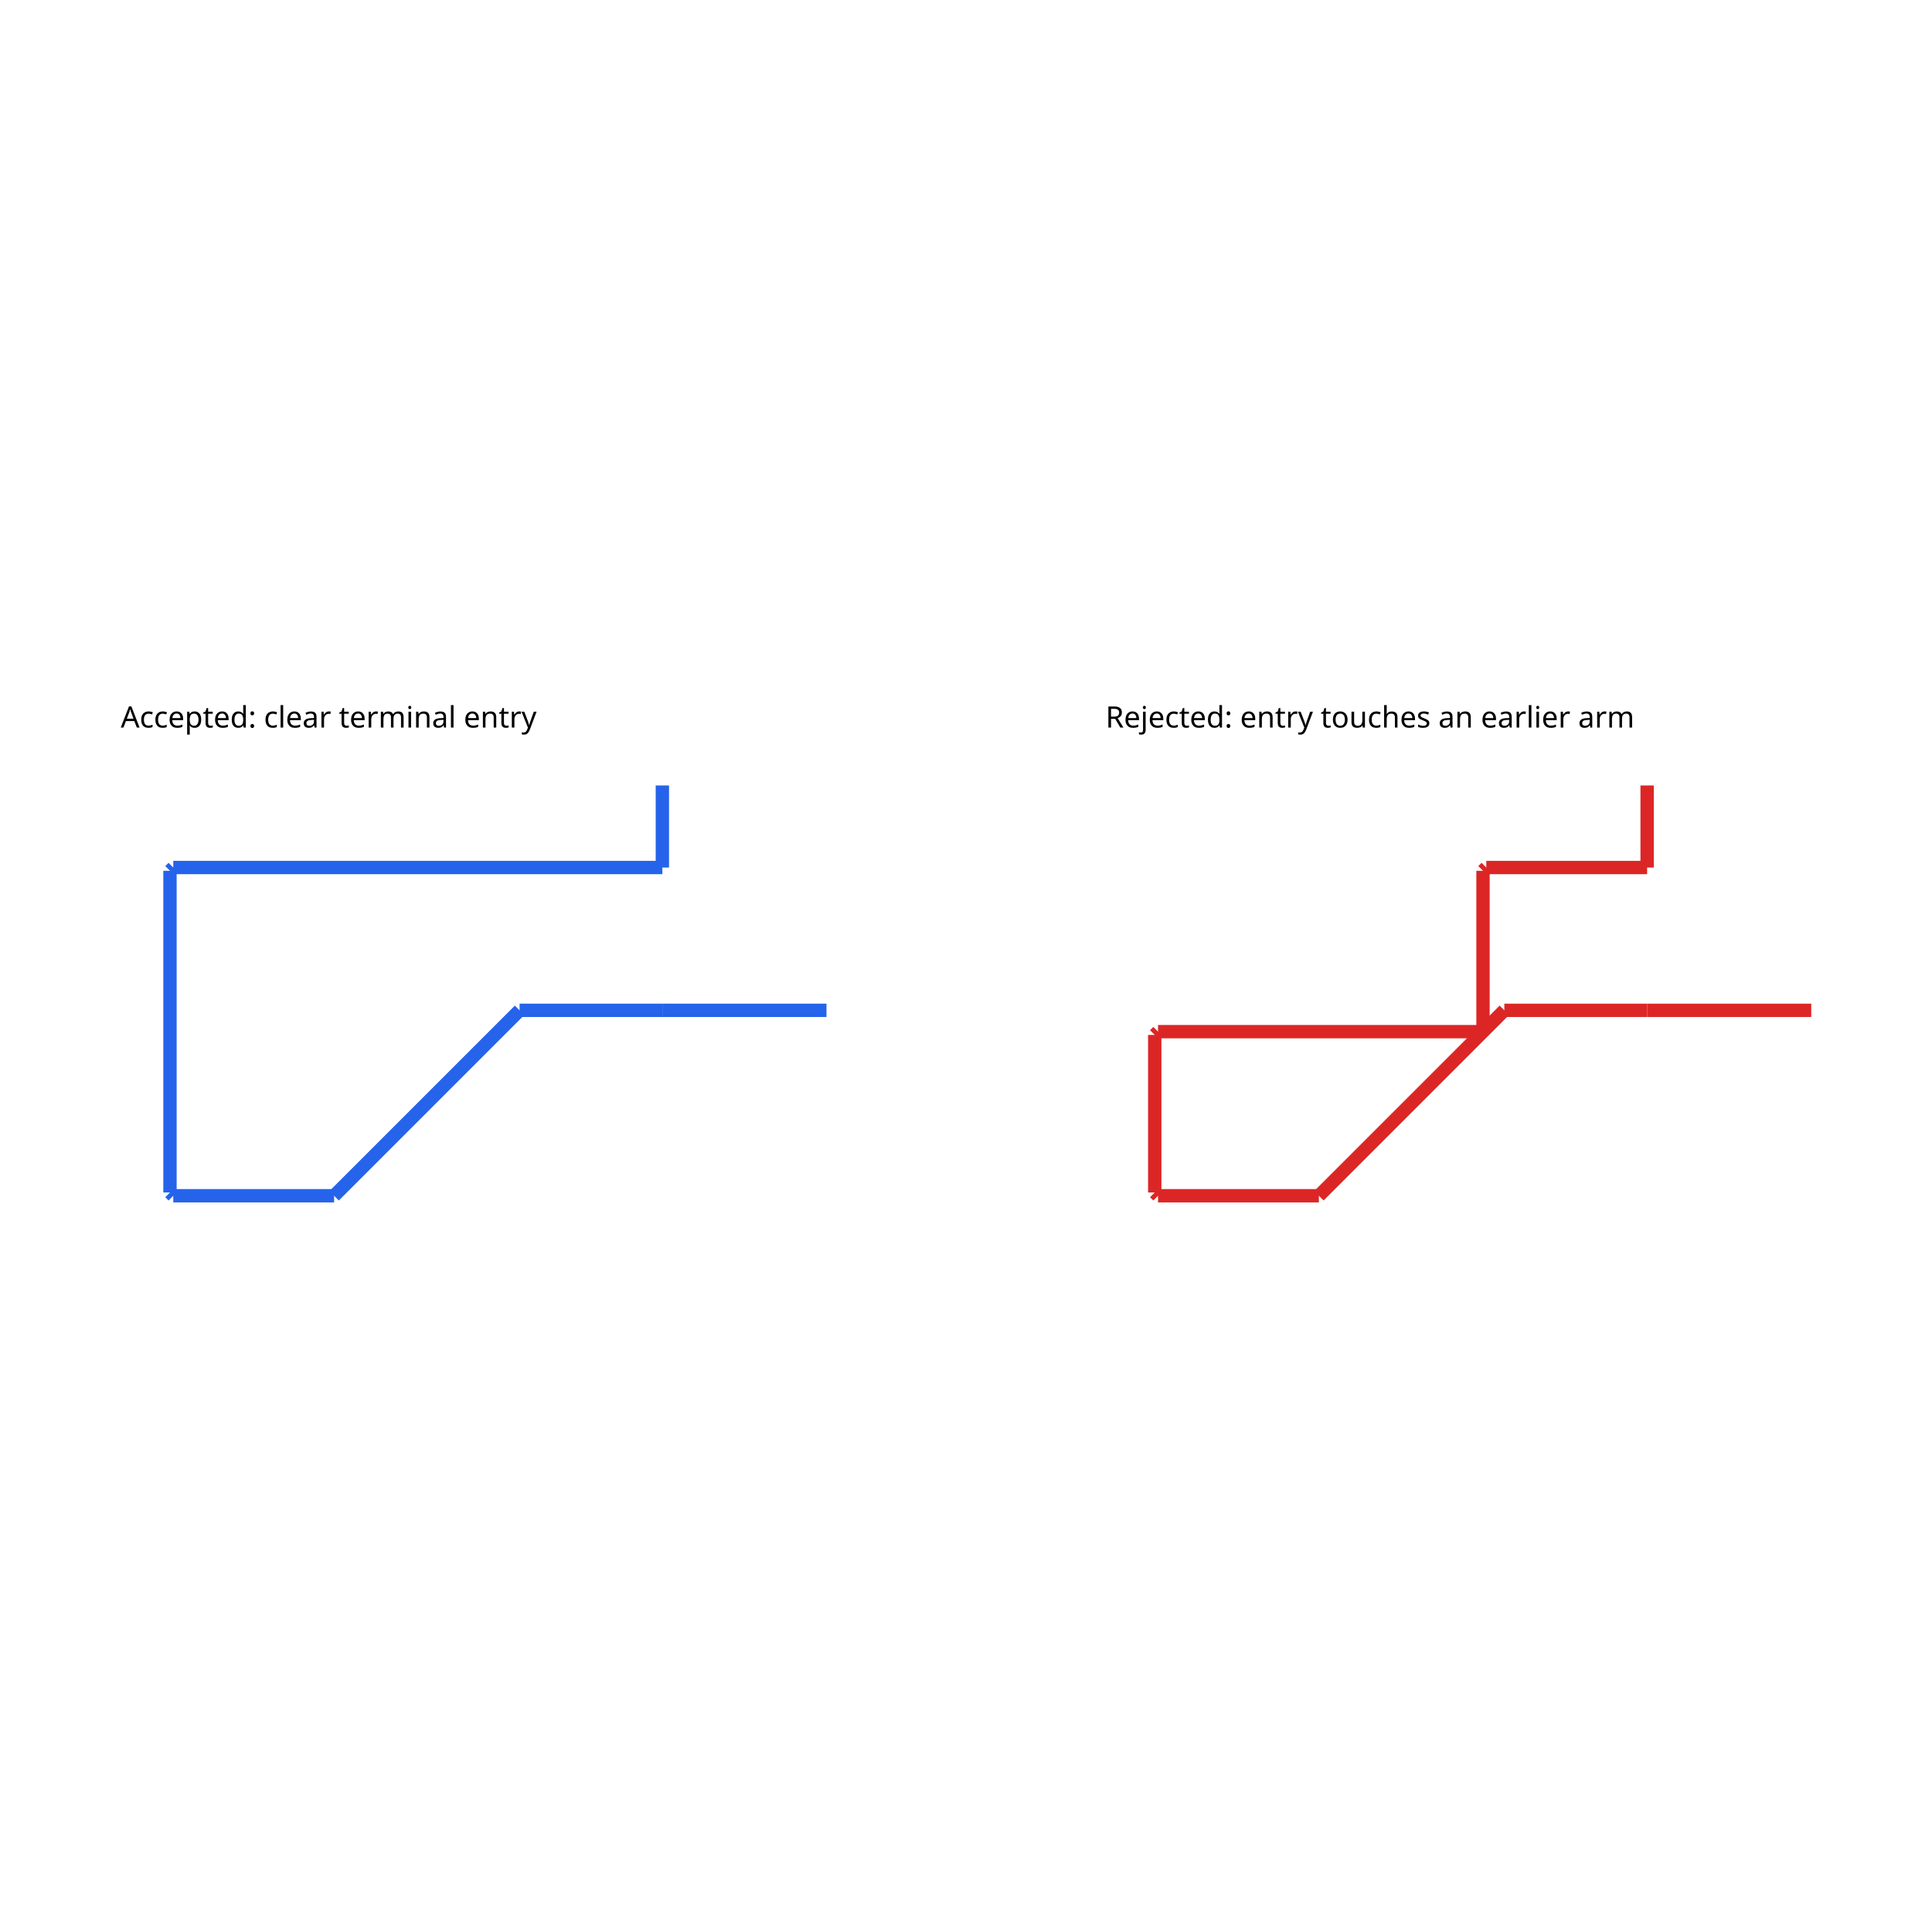
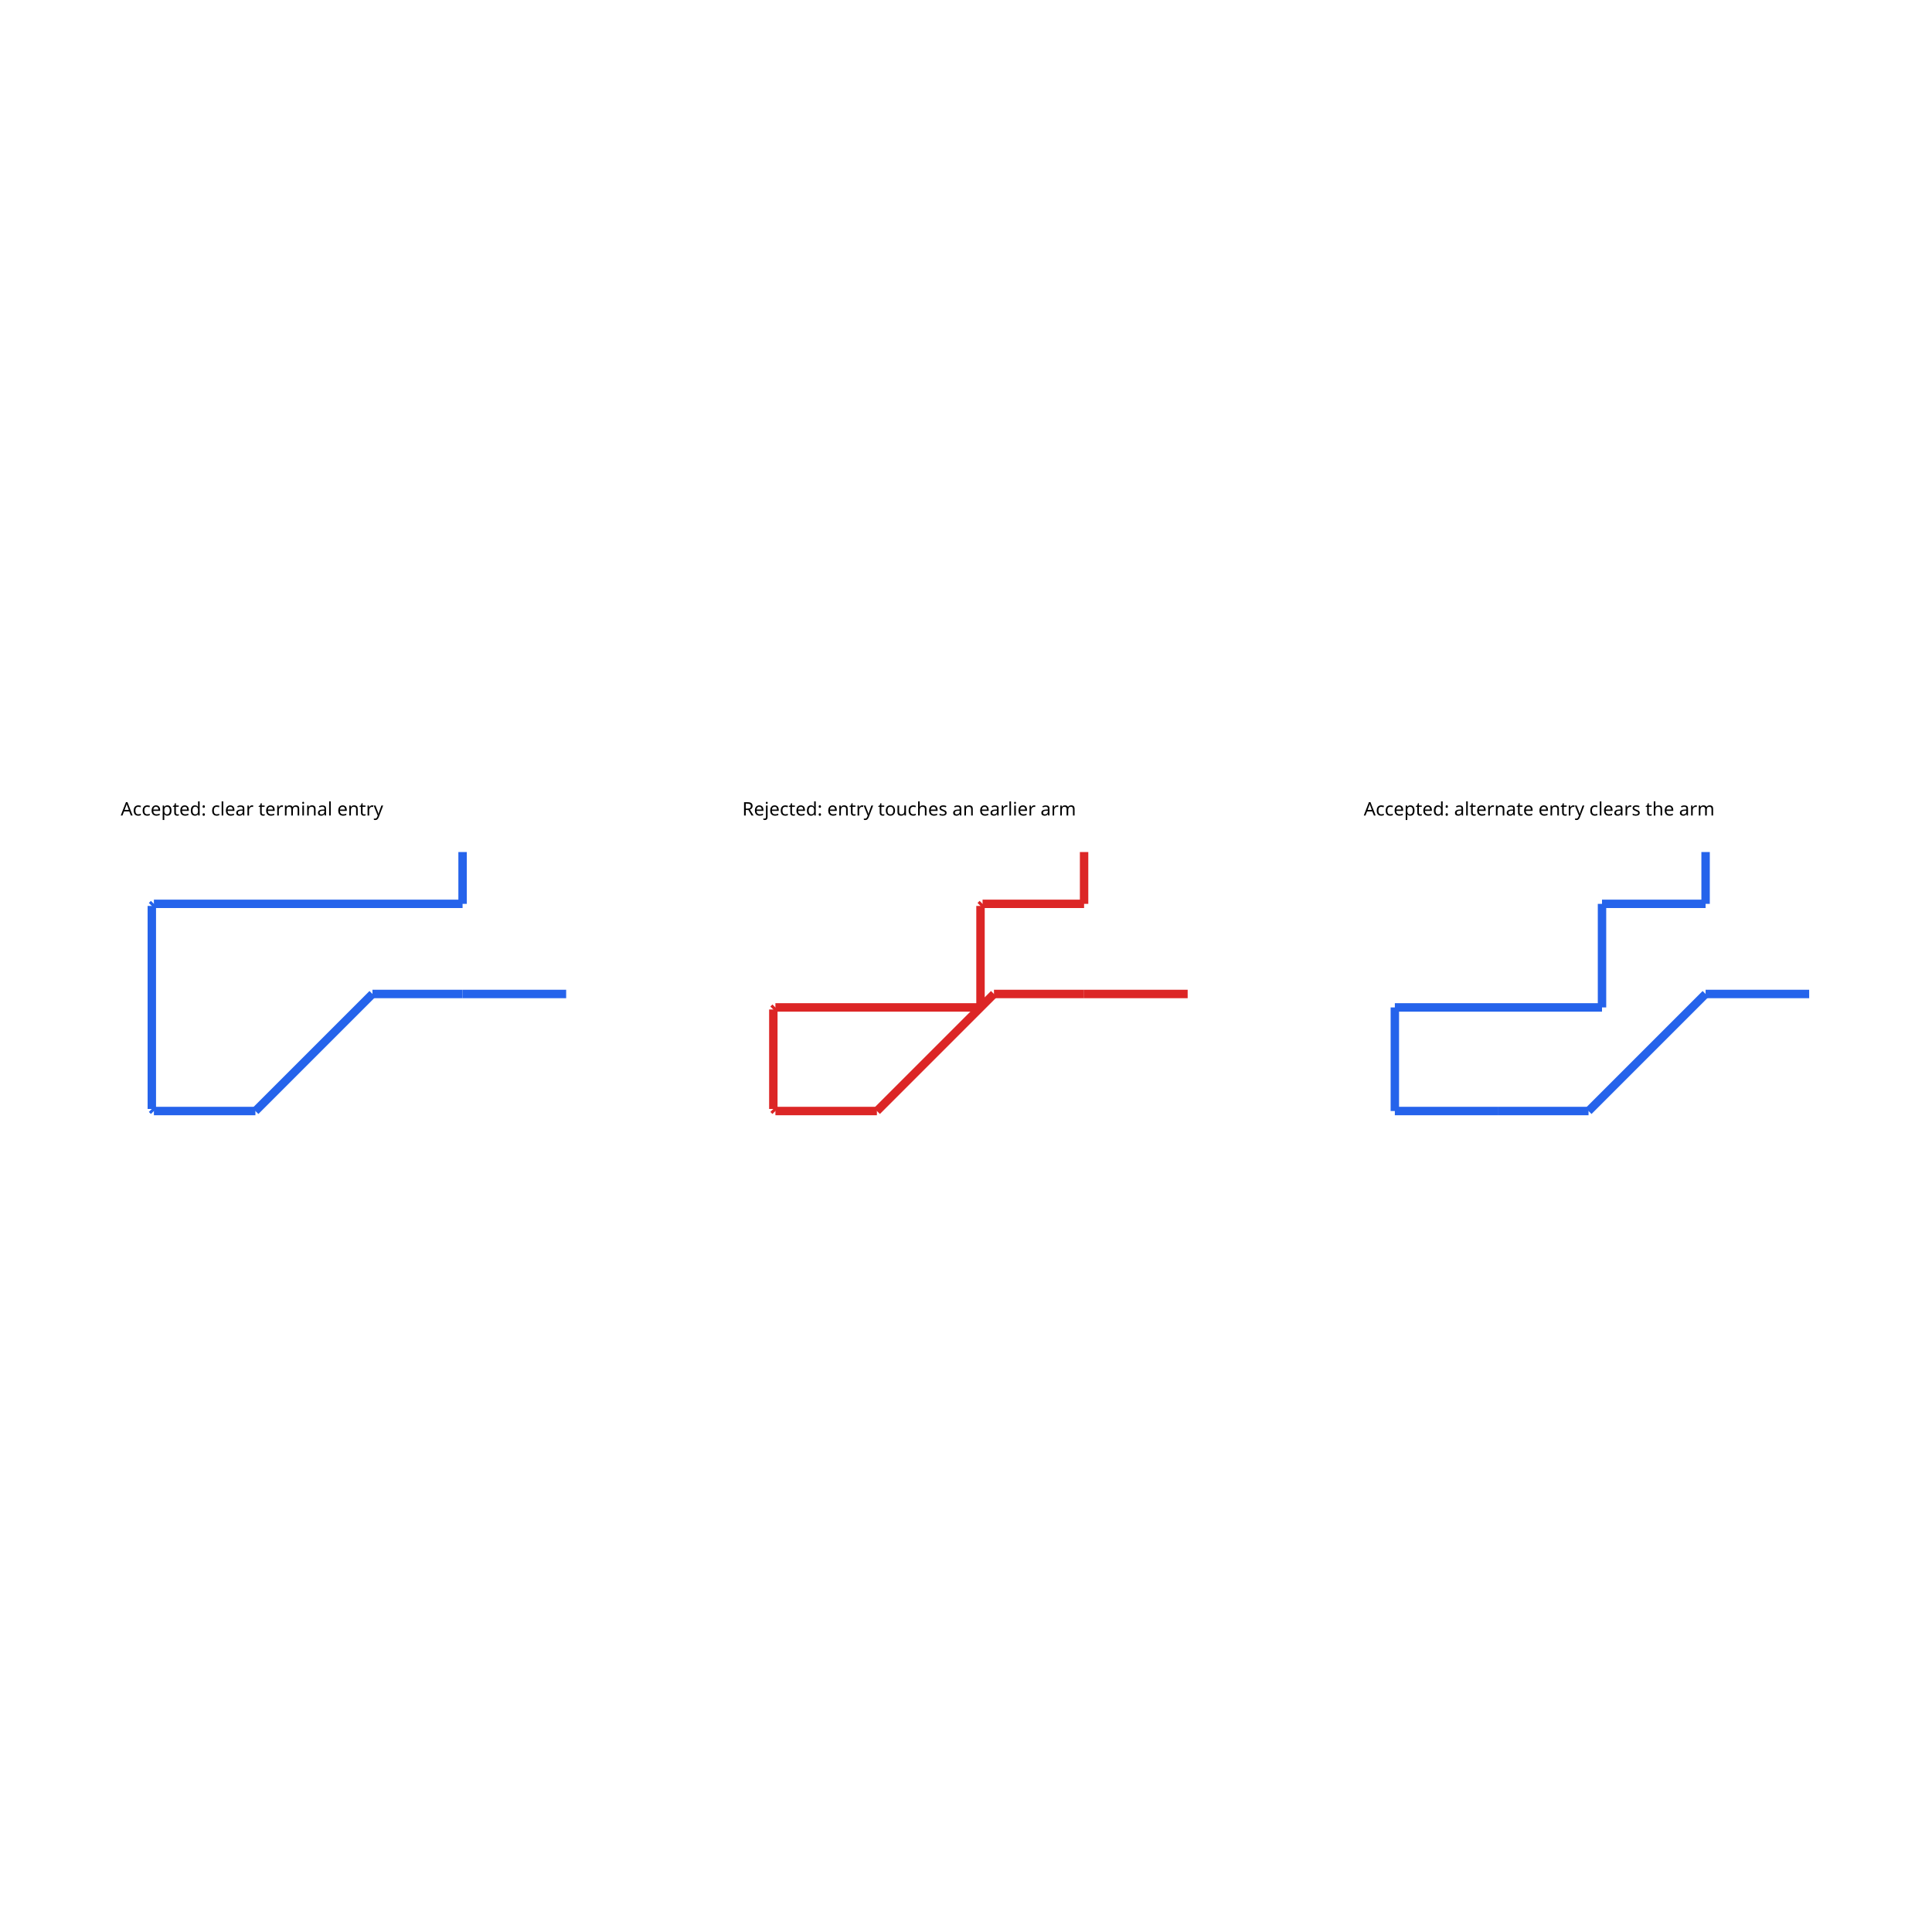
<svg xmlns="http://www.w3.org/2000/svg" width="640" height="640" viewBox="0 0 640 640">
  <rect width="100%" height="100%" fill="white" />
  <g>
-     <polyline data-points="4,3.5 4,3" data-type="line" data-label="" points="219.417,260.194 219.417,287.379" fill="none" stroke="#2563eb" stroke-linejoin="round" stroke-width="4.419" />
+     <polyline data-points="4,3.5 4,3" data-type="line" data-label="" points="153.235,282.255 153.235,299.412" fill="none" stroke="#2563eb" stroke-linejoin="round" stroke-width="2.789" />
  </g>
  <g>
-     <polyline data-points="4,3 1.02,3" data-type="line" data-label="" points="219.417,287.379 57.398,287.379" fill="none" stroke="#2563eb" stroke-linejoin="round" stroke-width="4.419" />
+     <polyline data-points="4,3 1.02,3" data-type="line" data-label="" points="153.235,299.412 50.98,299.412" fill="none" stroke="#2563eb" stroke-linejoin="round" stroke-width="2.789" />
  </g>
  <g>
-     <polyline data-points="1.02,3 1,2.98" data-type="line" data-label="" points="57.398,287.379 56.311,288.466" fill="none" stroke="#2563eb" stroke-linejoin="round" stroke-width="4.419" />
+     <polyline data-points="1.02,3 1,2.98" data-type="line" data-label="" points="50.98,299.412 50.294,300.098" fill="none" stroke="#2563eb" stroke-linejoin="round" stroke-width="2.789" />
  </g>
  <g>
-     <polyline data-points="1,2.98 1,1.02" data-type="line" data-label="" points="56.311,288.466 56.311,395.029" fill="none" stroke="#2563eb" stroke-linejoin="round" stroke-width="4.419" />
+     <polyline data-points="1,2.98 1,1.02" data-type="line" data-label="" points="50.294,300.098 50.294,367.353" fill="none" stroke="#2563eb" stroke-linejoin="round" stroke-width="2.789" />
  </g>
  <g>
-     <polyline data-points="1,1.02 1.02,1" data-type="line" data-label="" points="56.311,395.029 57.398,396.117" fill="none" stroke="#2563eb" stroke-linejoin="round" stroke-width="4.419" />
+     <polyline data-points="1,1.02 1.02,1" data-type="line" data-label="" points="50.294,367.353 50.98,368.039" fill="none" stroke="#2563eb" stroke-linejoin="round" stroke-width="2.789" />
  </g>
  <g>
-     <polyline data-points="1.02,1 2,1" data-type="line" data-label="" points="57.398,396.117 110.68,396.117" fill="none" stroke="#2563eb" stroke-linejoin="round" stroke-width="4.419" />
+     <polyline data-points="1.02,1 2,1" data-type="line" data-label="" points="50.98,368.039 84.608,368.039" fill="none" stroke="#2563eb" stroke-linejoin="round" stroke-width="2.789" />
  </g>
  <g>
-     <polyline data-points="2,1 3.13,2.13" data-type="line" data-label="" points="110.68,396.117 172.117,334.68" fill="none" stroke="#2563eb" stroke-linejoin="round" stroke-width="4.419" />
+     <polyline data-points="2,1 3.13,2.13" data-type="line" data-label="" points="84.608,368.039 123.382,329.265" fill="none" stroke="#2563eb" stroke-linejoin="round" stroke-width="2.789" />
  </g>
  <g>
-     <polyline data-points="3.13,2.13 4,2.13" data-type="line" data-label="" points="172.117,334.68 219.417,334.68" fill="none" stroke="#2563eb" stroke-linejoin="round" stroke-width="4.419" />
+     <polyline data-points="3.13,2.13 4,2.13" data-type="line" data-label="" points="123.382,329.265 153.235,329.265" fill="none" stroke="#2563eb" stroke-linejoin="round" stroke-width="2.789" />
  </g>
  <g>
-     <polyline data-points="4,2.13 5,2.13" data-type="line" data-label="" points="219.417,334.68 273.786,334.68" fill="none" stroke="#2563eb" stroke-linejoin="round" stroke-width="4.419" />
+     <polyline data-points="4,2.13 5,2.13" data-type="line" data-label="" points="153.235,329.265 187.549,329.265" fill="none" stroke="#2563eb" stroke-linejoin="round" stroke-width="2.789" />
  </g>
  <g>
-     <polyline data-points="10,3.5 10,3" data-type="line" data-label="" points="545.631,260.194 545.631,287.379" fill="none" stroke="#dc2626" stroke-linejoin="round" stroke-width="4.419" />
+     <polyline data-points="10,3.5 10,3" data-type="line" data-label="" points="359.118,282.255 359.118,299.412" fill="none" stroke="#dc2626" stroke-linejoin="round" stroke-width="2.789" />
  </g>
  <g>
-     <polyline data-points="10,3 9.02,3" data-type="line" data-label="" points="545.631,287.379 492.35,287.379" fill="none" stroke="#dc2626" stroke-linejoin="round" stroke-width="4.419" />
+     <polyline data-points="10,3 9.02,3" data-type="line" data-label="" points="359.118,299.412 325.49,299.412" fill="none" stroke="#dc2626" stroke-linejoin="round" stroke-width="2.789" />
  </g>
  <g>
-     <polyline data-points="9.02,3 9,2.98" data-type="line" data-label="" points="492.35,287.379 491.262,288.466" fill="none" stroke="#dc2626" stroke-linejoin="round" stroke-width="4.419" />
+     <polyline data-points="9.02,3 9,2.98" data-type="line" data-label="" points="325.49,299.412 324.804,300.098" fill="none" stroke="#dc2626" stroke-linejoin="round" stroke-width="2.789" />
  </g>
  <g>
-     <polyline data-points="9,2.98 9,2.02" data-type="line" data-label="" points="491.262,288.466 491.262,340.66" fill="none" stroke="#dc2626" stroke-linejoin="round" stroke-width="4.419" />
+     <polyline data-points="9,2.98 9,2.02" data-type="line" data-label="" points="324.804,300.098 324.804,333.039" fill="none" stroke="#dc2626" stroke-linejoin="round" stroke-width="2.789" />
  </g>
  <g>
-     <polyline data-points="9,2.02 8.98,2" data-type="line" data-label="" points="491.262,340.66 490.175,341.748" fill="none" stroke="#dc2626" stroke-linejoin="round" stroke-width="4.419" />
+     <polyline data-points="9,2.02 8.98,2" data-type="line" data-label="" points="324.804,333.039 324.118,333.725" fill="none" stroke="#dc2626" stroke-linejoin="round" stroke-width="2.789" />
  </g>
  <g>
-     <polyline data-points="8.98,2 7.02,2" data-type="line" data-label="" points="490.175,341.748 383.612,341.748" fill="none" stroke="#dc2626" stroke-linejoin="round" stroke-width="4.419" />
+     <polyline data-points="8.98,2 7.02,2" data-type="line" data-label="" points="324.118,333.725 256.863,333.725" fill="none" stroke="#dc2626" stroke-linejoin="round" stroke-width="2.789" />
  </g>
  <g>
-     <polyline data-points="7.02,2 7,1.98" data-type="line" data-label="" points="383.612,341.748 382.524,342.835" fill="none" stroke="#dc2626" stroke-linejoin="round" stroke-width="4.419" />
+     <polyline data-points="7.02,2 7,1.98" data-type="line" data-label="" points="256.863,333.725 256.176,334.412" fill="none" stroke="#dc2626" stroke-linejoin="round" stroke-width="2.789" />
  </g>
  <g>
-     <polyline data-points="7,1.98 7,1.02" data-type="line" data-label="" points="382.524,342.835 382.524,395.029" fill="none" stroke="#dc2626" stroke-linejoin="round" stroke-width="4.419" />
+     <polyline data-points="7,1.98 7,1.02" data-type="line" data-label="" points="256.176,334.412 256.176,367.353" fill="none" stroke="#dc2626" stroke-linejoin="round" stroke-width="2.789" />
  </g>
  <g>
-     <polyline data-points="7,1.02 7.02,1" data-type="line" data-label="" points="382.524,395.029 383.612,396.117" fill="none" stroke="#dc2626" stroke-linejoin="round" stroke-width="4.419" />
+     <polyline data-points="7,1.02 7.02,1" data-type="line" data-label="" points="256.176,367.353 256.863,368.039" fill="none" stroke="#dc2626" stroke-linejoin="round" stroke-width="2.789" />
  </g>
  <g>
-     <polyline data-points="7.02,1 8,1" data-type="line" data-label="" points="383.612,396.117 436.893,396.117" fill="none" stroke="#dc2626" stroke-linejoin="round" stroke-width="4.419" />
+     <polyline data-points="7.02,1 8,1" data-type="line" data-label="" points="256.863,368.039 290.49,368.039" fill="none" stroke="#dc2626" stroke-linejoin="round" stroke-width="2.789" />
  </g>
  <g>
-     <polyline data-points="8,1 9.129999999999999,2.13" data-type="line" data-label="" points="436.893,396.117 498.33,334.68" fill="none" stroke="#dc2626" stroke-linejoin="round" stroke-width="4.419" />
+     <polyline data-points="8,1 9.129999999999999,2.13" data-type="line" data-label="" points="290.49,368.039 329.265,329.265" fill="none" stroke="#dc2626" stroke-linejoin="round" stroke-width="2.789" />
  </g>
  <g>
-     <polyline data-points="9.129999999999999,2.13 10,2.13" data-type="line" data-label="" points="498.33,334.68 545.631,334.68" fill="none" stroke="#dc2626" stroke-linejoin="round" stroke-width="4.419" />
+     <polyline data-points="9.129999999999999,2.13 10,2.13" data-type="line" data-label="" points="329.265,329.265 359.118,329.265" fill="none" stroke="#dc2626" stroke-linejoin="round" stroke-width="2.789" />
  </g>
  <g>
-     <polyline data-points="10,2.13 11,2.13" data-type="line" data-label="" points="545.631,334.68 600,334.68" fill="none" stroke="#dc2626" stroke-linejoin="round" stroke-width="4.419" />
+     <polyline data-points="10,2.13 11,2.13" data-type="line" data-label="" points="359.118,329.265 393.431,329.265" fill="none" stroke="#dc2626" stroke-linejoin="round" stroke-width="2.789" />
  </g>
-   <text data-type="text" data-label="Accepted: clear terminal entry" data-x="0.7" data-y="3.8" x="40" y="243.883" fill="black" font-size="9.786" font-family="sans-serif" text-anchor="start" dominant-baseline="text-after-edge">Accepted: clear terminal entry</text>
-   <text data-type="text" data-label="Rejected: entry touches an earlier arm" data-x="6.7" data-y="3.8" x="366.214" y="243.883" fill="black" font-size="9.786" font-family="sans-serif" text-anchor="start" dominant-baseline="text-after-edge">Rejected: entry touches an earlier arm</text>
+   <g>
+     <polyline data-points="16,3.5 16,3" data-type="line" data-label="" points="565,282.255 565,299.412" fill="none" stroke="#2563eb" stroke-linejoin="round" stroke-width="2.789" />
+   </g>
+   <g>
+     <polyline data-points="16,3 15,3" data-type="line" data-label="" points="565,299.412 530.686,299.412" fill="none" stroke="#2563eb" stroke-linejoin="round" stroke-width="2.789" />
+   </g>
+   <g>
+     <polyline data-points="15,3 15,2" data-type="line" data-label="" points="530.686,299.412 530.686,333.725" fill="none" stroke="#2563eb" stroke-linejoin="round" stroke-width="2.789" />
+   </g>
+   <g>
+     <polyline data-points="15,2 13,2" data-type="line" data-label="" points="530.686,333.725 462.059,333.725" fill="none" stroke="#2563eb" stroke-linejoin="round" stroke-width="2.789" />
+   </g>
+   <g>
+     <polyline data-points="13,2 13,1" data-type="line" data-label="" points="462.059,333.725 462.059,368.039" fill="none" stroke="#2563eb" stroke-linejoin="round" stroke-width="2.789" />
+   </g>
+   <g>
+     <polyline data-points="13,1 14,1" data-type="line" data-label="" points="462.059,368.039 496.373,368.039" fill="none" stroke="#2563eb" stroke-linejoin="round" stroke-width="2.789" />
+   </g>
+   <g>
+     <polyline data-points="14,1 14.870000000000001,1" data-type="line" data-label="" points="496.373,368.039 526.225,368.039" fill="none" stroke="#2563eb" stroke-linejoin="round" stroke-width="2.789" />
+   </g>
+   <g>
+     <polyline data-points="14.870000000000001,1 16,2.13" data-type="line" data-label="" points="526.225,368.039 565,329.265" fill="none" stroke="#2563eb" stroke-linejoin="round" stroke-width="2.789" />
+   </g>
+   <g>
+     <polyline data-points="16,2.13 17,2.13" data-type="line" data-label="" points="565,329.265 599.314,329.265" fill="none" stroke="#2563eb" stroke-linejoin="round" stroke-width="2.789" />
+   </g>
+   <text data-type="text" data-label="Accepted: clear terminal entry" data-x="0.7" data-y="3.8" x="40" y="271.961" fill="black" font-size="6.176" font-family="sans-serif" text-anchor="start" dominant-baseline="text-after-edge">Accepted: clear terminal entry</text>
+   <text data-type="text" data-label="Rejected: entry touches an earlier arm" data-x="6.7" data-y="3.8" x="245.882" y="271.961" fill="black" font-size="6.176" font-family="sans-serif" text-anchor="start" dominant-baseline="text-after-edge">Rejected: entry touches an earlier arm</text>
+   <text data-type="text" data-label="Accepted: alternate entry clears the arm" data-x="12.7" data-y="3.8" x="451.765" y="271.961" fill="black" font-size="6.176" font-family="sans-serif" text-anchor="start" dominant-baseline="text-after-edge">Accepted: alternate entry clears the arm</text>
  <g id="crosshair" style="display: none">
    <line id="crosshair-h" y1="0" y2="640" stroke="#666" stroke-width="0.5" />
    <line id="crosshair-v" x1="0" x2="640" stroke="#666" stroke-width="0.5" />
    <text id="coordinates" font-family="monospace" font-size="12" fill="#666" />
  </g>
</svg>
